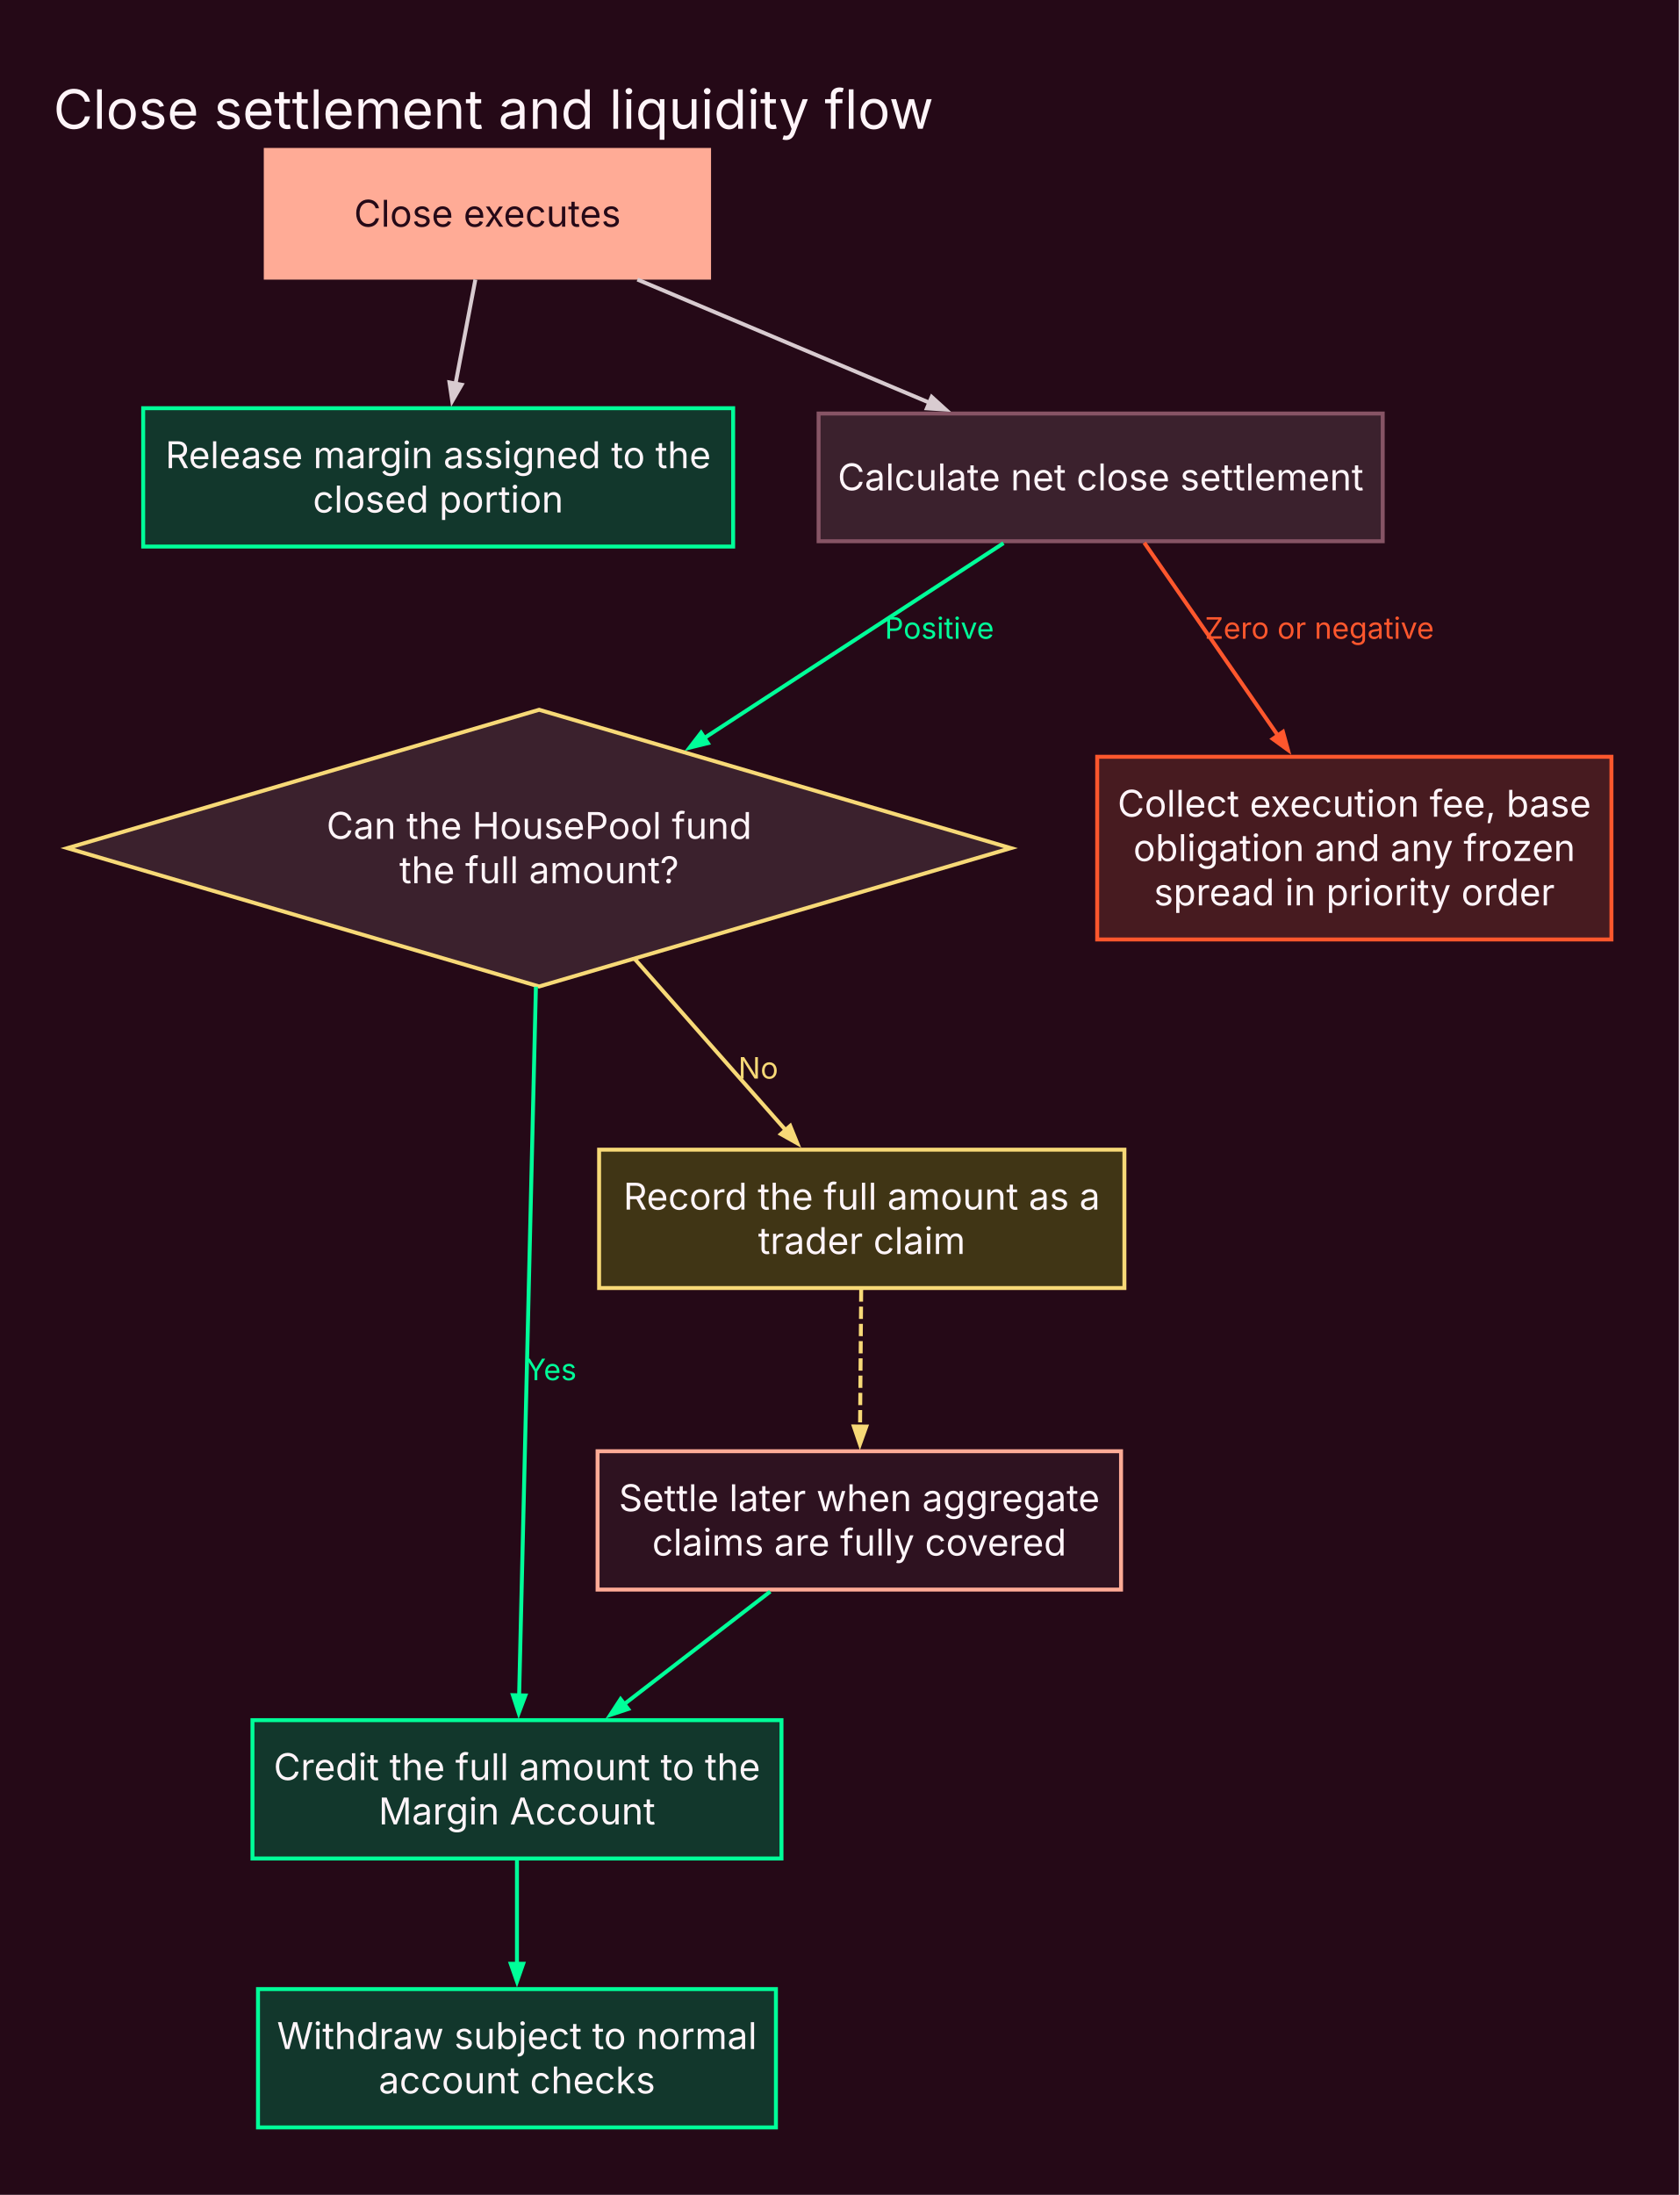
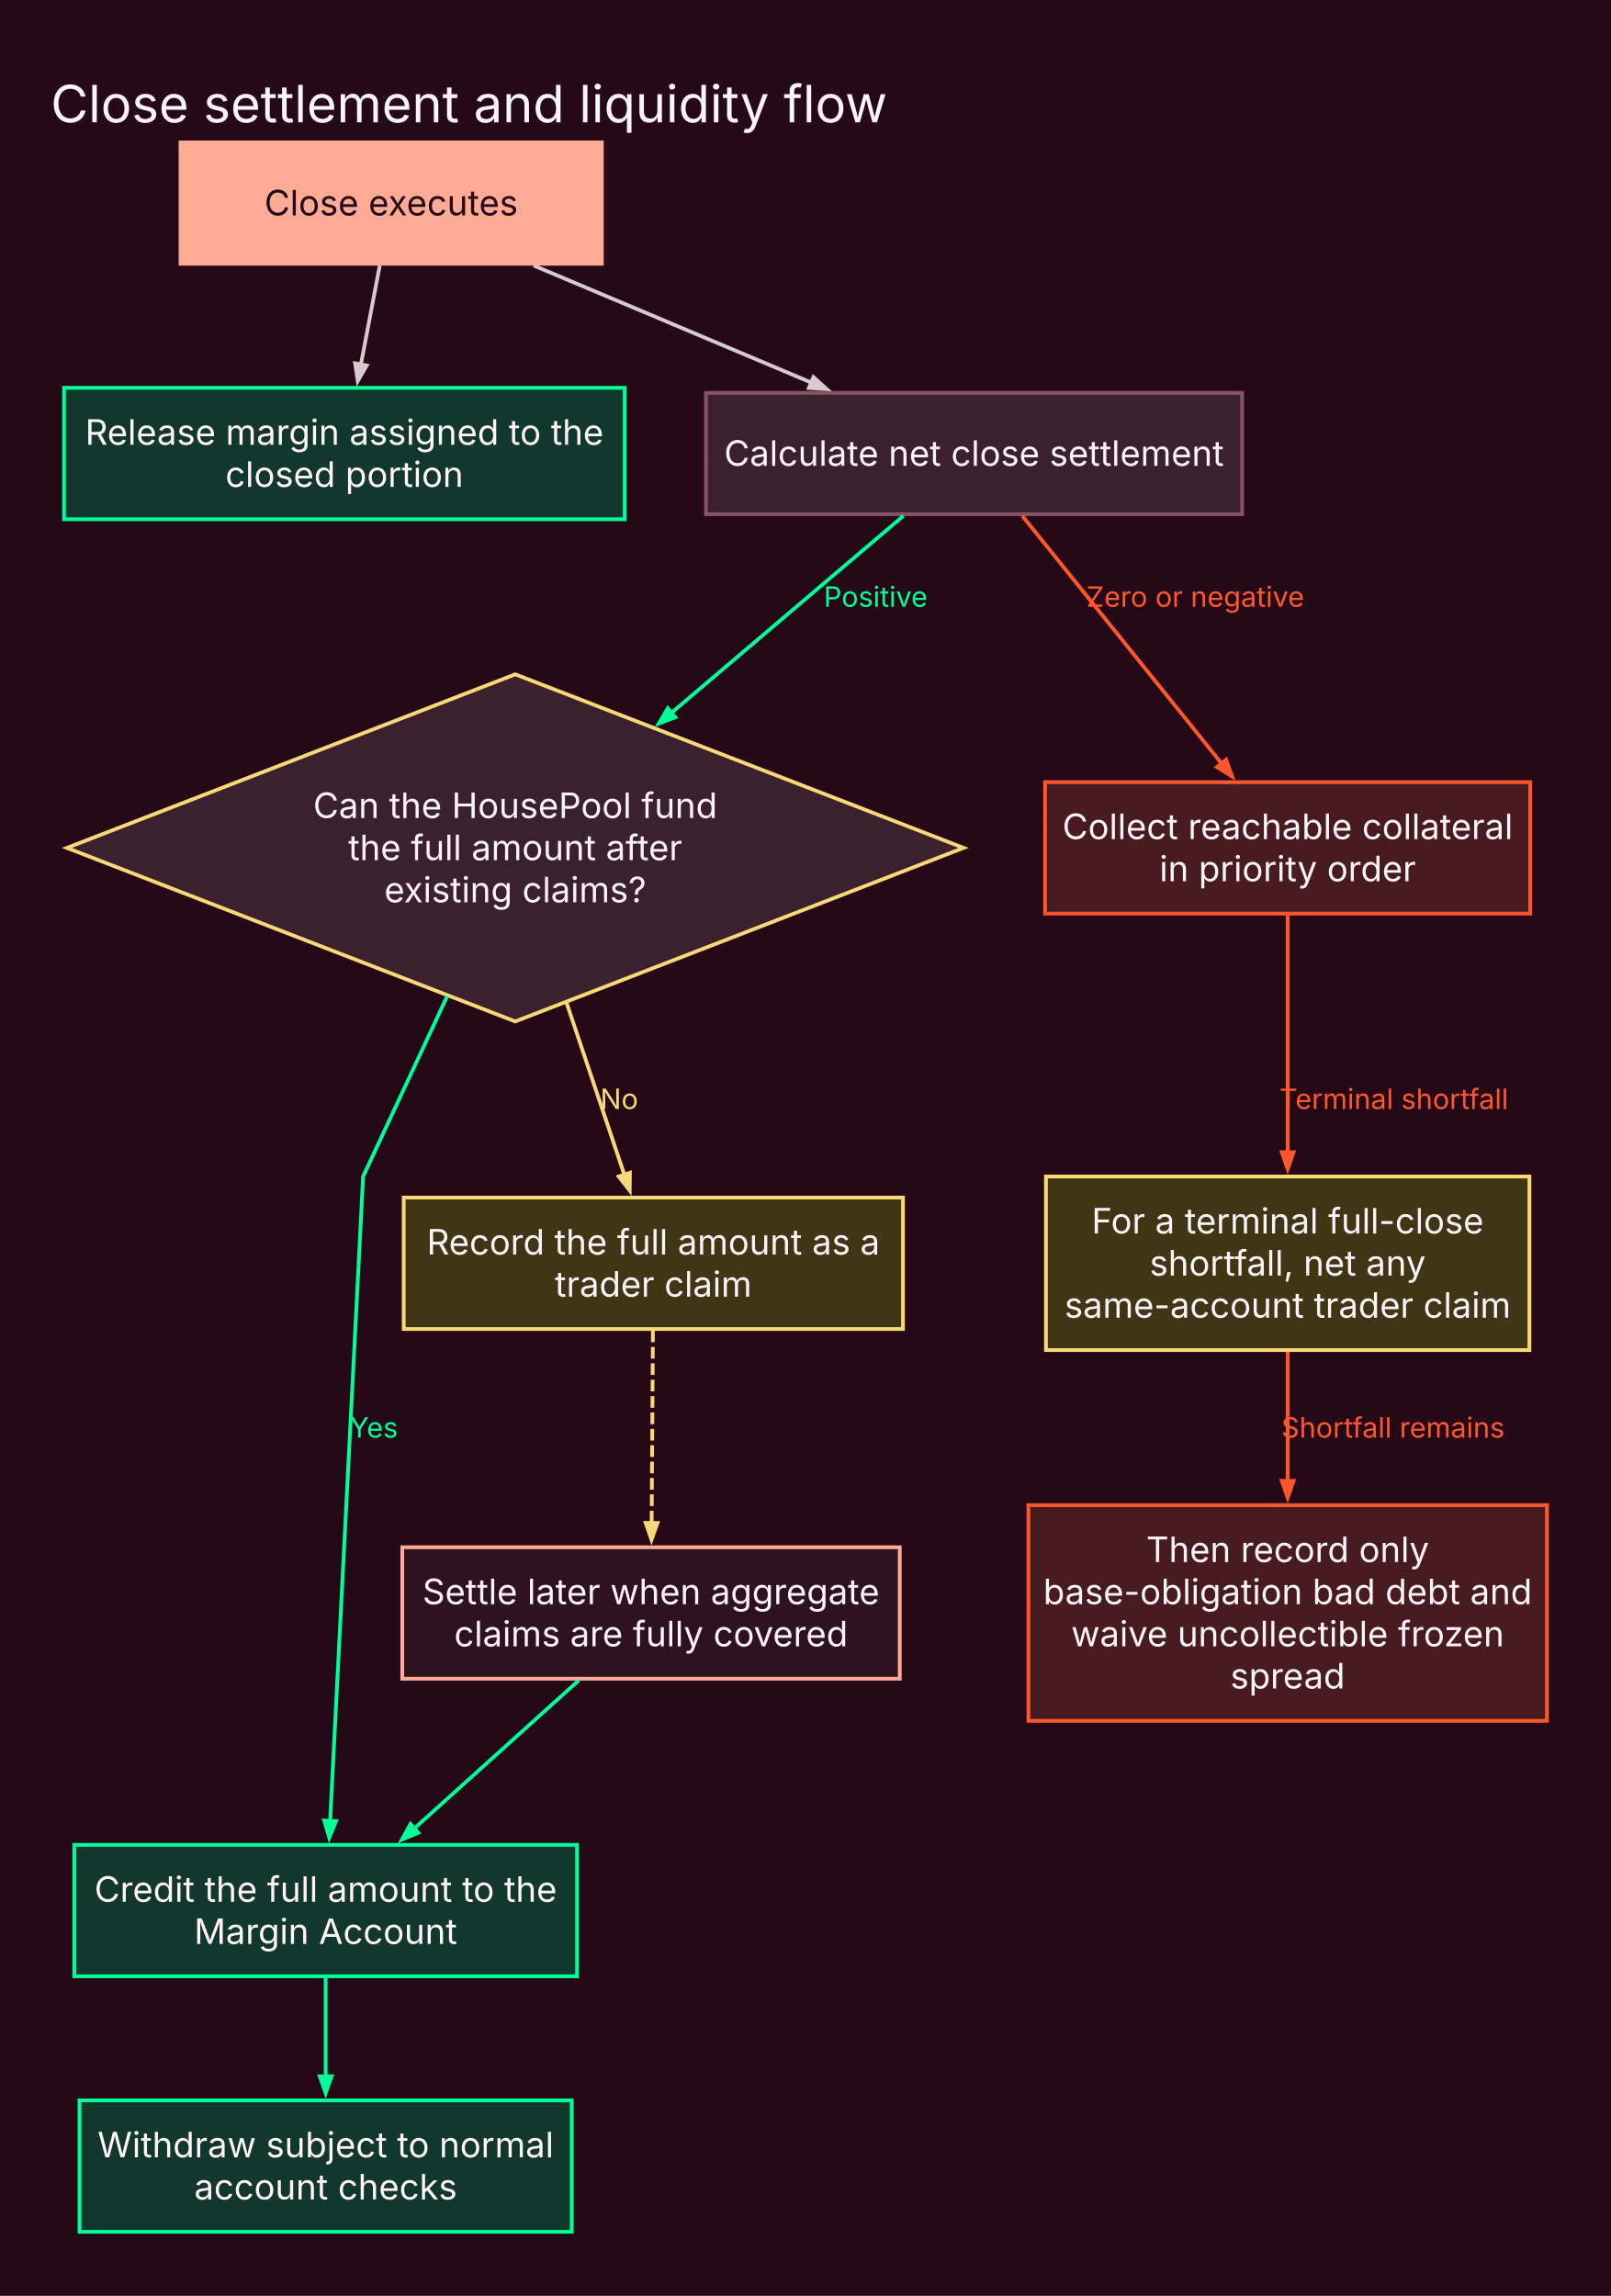
- <svg xmlns="http://www.w3.org/2000/svg" xmlns:xlink="http://www.w3.org/1999/xlink" role="img" aria-labelledby="settlement-liquidity-flow-title settlement-liquidity-flow-description" focusable="false" width="682pt" height="891pt" viewBox="0.00 0.00 682.00 891.00">
+ <svg xmlns="http://www.w3.org/2000/svg" xmlns:xlink="http://www.w3.org/1999/xlink" role="img" aria-labelledby="settlement-liquidity-flow-title settlement-liquidity-flow-description" focusable="false" width="688pt" height="981pt" viewBox="0.00 0.00 688.00 981.00">
  <style>text { font-family: "Uncut Sans", Inter, ui-sans-serif, system-ui, -apple-system, BlinkMacSystemFont, "Segoe UI", sans-serif; }</style>
-   <g id="graph0" class="graph" transform="scale(1 1) rotate(0) translate(27.36 863.57)">
-     <polygon fill="#250917" stroke="none" points="-27.36,27.36 -27.36,-863.57 654.31,-863.57 654.31,27.36 -27.36,27.36" />
-     <text xml:space="preserve" text-anchor="middle" x="173" y="-811.31" font-family="Arial" font-size="22.00" fill="#fff5f9">Close settlement and liquidity flow</text>
+   <g id="graph0" class="graph" transform="scale(1 1) rotate(0) translate(27.36 953.57)">
+     <polygon fill="#250917" stroke="none" points="-27.36,27.36 -27.36,-953.57 660.91,-953.57 660.91,27.36 -27.36,27.36" />
+     <text xml:space="preserve" text-anchor="middle" x="173" y="-901.31" font-family="Arial" font-size="22.00" fill="#fff5f9">Close settlement and liquidity flow</text>
    <g id="node1" class="node">
      <g id="a_node1">
        <a xlink:title="Close executes">
-           <polygon fill="#ffab96" stroke="#ffab96" stroke-width="1.6" points="260.55,-802.71 80.55,-802.71 80.55,-750.87 260.55,-750.87 260.55,-802.71" />
-           <text xml:space="preserve" text-anchor="middle" x="170.55" y="-771.54" font-family="Arial" font-size="15.00" fill="#250917">Close executes</text>
+           <polygon fill="#ffab96" stroke="#ffab96" stroke-width="1.6" points="229.77,-892.71 49.77,-892.71 49.77,-840.87 229.77,-840.87 229.77,-892.71" />
+           <text xml:space="preserve" text-anchor="middle" x="139.77" y="-861.54" font-family="Arial" font-size="15.00" fill="#250917">Close executes</text>
        </a>
      </g>
    </g>
    <g id="node2" class="node">
      <g id="a_node2">
        <a xlink:title="Release margin assigned to the closed portion">
-           <polygon fill="#12372c" stroke="#00ff99" stroke-width="1.6" points="270.33,-697.87 30.78,-697.87 30.78,-641.71 270.33,-641.71 270.33,-697.87" />
-           <text xml:space="preserve" text-anchor="middle" x="150.55" y="-673.54" font-family="Arial" font-size="15.00" fill="#fff5f9">Release margin assigned to the</text>
-           <text xml:space="preserve" text-anchor="middle" x="150.55" y="-655.54" font-family="Arial" font-size="15.00" fill="#fff5f9">closed portion</text>
+           <polygon fill="#12372c" stroke="#00ff99" stroke-width="1.6" points="239.55,-787.87 0,-787.87 0,-731.71 239.55,-731.71 239.55,-787.87" />
+           <text xml:space="preserve" text-anchor="middle" x="119.77" y="-763.54" font-family="Arial" font-size="15.00" fill="#fff5f9">Release margin assigned to the</text>
+           <text xml:space="preserve" text-anchor="middle" x="119.77" y="-745.54" font-family="Arial" font-size="15.00" fill="#fff5f9">closed portion</text>
        </a>
      </g>
    </g>
    <g id="edge1" class="edge">
-       <path fill="none" stroke="#d8cbd0" stroke-width="1.6" d="M165.66,-750.1C163.23,-737.38 160.26,-721.78 157.6,-707.79" />
-       <polygon fill="#d8cbd0" stroke="#d8cbd0" stroke-width="1.6" points="160.09,-707.4 156.27,-700.8 155.14,-708.34 160.09,-707.4" />
+       <path fill="none" stroke="#d8cbd0" stroke-width="1.6" d="M134.88,-840.1C132.46,-827.38 129.49,-811.78 126.82,-797.79" />
+       <polygon fill="#d8cbd0" stroke="#d8cbd0" stroke-width="1.6" points="129.31,-797.4 125.49,-790.8 124.36,-798.34 129.31,-797.4" />
    </g>
    <g id="node3" class="node">
      <g id="a_node3">
        <a xlink:title="Calculate net close settlement">
-           <polygon fill="#3b212d" stroke="#875465" stroke-width="1.6" points="534.08,-695.71 305.02,-695.71 305.02,-643.87 534.08,-643.87 534.08,-695.71" />
-           <text xml:space="preserve" text-anchor="middle" x="419.55" y="-664.54" font-family="Arial" font-size="15.00" fill="#fff5f9">Calculate net close settlement</text>
+           <polygon fill="#3b212d" stroke="#875465" stroke-width="1.6" points="503.3,-785.71 274.25,-785.71 274.25,-733.87 503.3,-733.87 503.3,-785.71" />
+           <text xml:space="preserve" text-anchor="middle" x="388.77" y="-754.54" font-family="Arial" font-size="15.00" fill="#fff5f9">Calculate net close settlement</text>
        </a>
      </g>
    </g>
    <g id="edge2" class="edge">
-       <path fill="none" stroke="#d8cbd0" stroke-width="1.6" d="M231.46,-750.1C267.32,-734.98 312.79,-715.81 350.04,-700.1" />
-       <polygon fill="#d8cbd0" stroke="#d8cbd0" stroke-width="1.6" points="350.95,-702.45 356.6,-697.33 348.99,-697.81 350.95,-702.45" />
+       <path fill="none" stroke="#d8cbd0" stroke-width="1.6" d="M200.69,-840.1C236.54,-824.98 282.02,-805.81 319.27,-790.1" />
+       <polygon fill="#d8cbd0" stroke="#d8cbd0" stroke-width="1.6" points="320.17,-792.45 325.83,-787.33 318.22,-787.81 320.17,-792.45" />
    </g>
    <g id="node4" class="node">
      <g id="a_node4">
-         <a xlink:title="Can the HousePool fund the full amount?">
-           <polygon fill="#3b212d" stroke="#f7d977" stroke-width="1.6" points="191.55,-575.46 0,-519.3 191.55,-463.14 383.1,-519.3 191.55,-575.46" />
-           <text xml:space="preserve" text-anchor="middle" x="191.55" y="-523.05" font-family="Arial" font-size="15.00" fill="#fff5f9">Can the HousePool fund</text>
-           <text xml:space="preserve" text-anchor="middle" x="191.55" y="-505.05" font-family="Arial" font-size="15.00" fill="#fff5f9">the full amount?</text>
+         <a xlink:title="Can the HousePool fund the full amount after existing claims?">
+           <polygon fill="#3b212d" stroke="#f7d977" stroke-width="1.6" points="192.77,-665.46 1.22,-591.3 192.77,-517.14 384.32,-591.3 192.77,-665.46" />
+           <text xml:space="preserve" text-anchor="middle" x="192.77" y="-604.05" font-family="Arial" font-size="15.00" fill="#fff5f9">Can the HousePool fund</text>
+           <text xml:space="preserve" text-anchor="middle" x="192.77" y="-586.05" font-family="Arial" font-size="15.00" fill="#fff5f9">the full amount after</text>
+           <text xml:space="preserve" text-anchor="middle" x="192.77" y="-568.05" font-family="Arial" font-size="15.00" fill="#fff5f9">existing claims?</text>
        </a>
      </g>
    </g>
    <g id="edge3" class="edge">
      <g id="a_edge3">
        <a xlink:title="Positive">
-           <path fill="none" stroke="#00ff99" stroke-width="1.6" d="M380.1,-643.09C346.64,-621.31 297.93,-589.58 258.4,-563.84" />
-           <polygon fill="#00ff99" stroke="#00ff99" stroke-width="1.6" points="260.06,-561.91 252.65,-560.09 257.31,-566.13 260.06,-561.91" />
+           <path fill="none" stroke="#00ff99" stroke-width="1.6" d="M358.58,-733.14C332.21,-710.74 293,-677.44 259.33,-648.84" />
+           <polygon fill="#00ff99" stroke="#00ff99" stroke-width="1.6" points="261.2,-647.12 254.08,-644.38 257.94,-650.96 261.2,-647.12" />
        </a>
      </g>
-       <text xml:space="preserve" text-anchor="middle" x="354.05" y="-604.31" font-family="Arial" font-size="12.00" fill="#00ff99">Positive</text>
+       <text xml:space="preserve" text-anchor="middle" x="346.75" y="-694.31" font-family="Arial" font-size="12.00" fill="#00ff99">Positive</text>
    </g>
    <g id="node9" class="node">
      <g id="a_node9">
-         <a xlink:title="Collect execution fee, base obligation and any frozen spread in priority order">
-           <polygon fill="#471b20" stroke="#ff572d" stroke-width="1.6" points="626.95,-556.38 418.15,-556.38 418.15,-482.22 626.95,-482.22 626.95,-556.38" />
-           <text xml:space="preserve" text-anchor="middle" x="522.55" y="-532.05" font-family="Arial" font-size="15.00" fill="#fff5f9">Collect execution fee, base</text>
-           <text xml:space="preserve" text-anchor="middle" x="522.55" y="-514.05" font-family="Arial" font-size="15.00" fill="#fff5f9">obligation and any frozen</text>
-           <text xml:space="preserve" text-anchor="middle" x="522.55" y="-496.05" font-family="Arial" font-size="15.00" fill="#fff5f9">spread in priority order</text>
+         <a xlink:title="Collect reachable collateral in priority order">
+           <polygon fill="#471b20" stroke="#ff572d" stroke-width="1.6" points="626.42,-619.38 419.12,-619.38 419.12,-563.22 626.42,-563.22 626.42,-619.38" />
+           <text xml:space="preserve" text-anchor="middle" x="522.77" y="-595.05" font-family="Arial" font-size="15.00" fill="#fff5f9">Collect reachable collateral</text>
+           <text xml:space="preserve" text-anchor="middle" x="522.77" y="-577.05" font-family="Arial" font-size="15.00" fill="#fff5f9">in priority order</text>
        </a>
      </g>
    </g>
    <g id="edge9" class="edge">
      <g id="a_edge9">
        <a xlink:title="Zero or negative">
-           <path fill="none" stroke="#ff572d" stroke-width="1.6" d="M437.26,-643.26C452.16,-621.77 473.84,-590.53 491.6,-564.91" />
-           <polygon fill="#ff572d" stroke="#ff572d" stroke-width="1.6" points="493.57,-566.5 495.6,-559.15 489.43,-563.63 493.57,-566.5" />
+           <path fill="none" stroke="#ff572d" stroke-width="1.6" d="M409.42,-733.14C432.26,-704.77 469.18,-658.88 494.65,-627.24" />
+           <polygon fill="#ff572d" stroke="#ff572d" stroke-width="1.6" points="496.47,-629 499.03,-621.81 492.55,-625.84 496.47,-629" />
        </a>
      </g>
-       <text xml:space="preserve" text-anchor="middle" x="508.38" y="-604.31" font-family="Arial" font-size="12.00" fill="#ff572d">Zero or negative</text>
+       <text xml:space="preserve" text-anchor="middle" x="483.33" y="-694.31" font-family="Arial" font-size="12.00" fill="#ff572d">Zero or negative</text>
    </g>
    <g id="node5" class="node">
      <g id="a_node5">
        <a xlink:title="Credit the full amount to the Margin Account">
-           <polygon fill="#12372c" stroke="#00ff99" stroke-width="1.6" points="289.95,-165.32 75.15,-165.32 75.15,-109.16 289.95,-109.16 289.95,-165.32" />
-           <text xml:space="preserve" text-anchor="middle" x="182.55" y="-140.99" font-family="Arial" font-size="15.00" fill="#fff5f9">Credit the full amount to the</text>
-           <text xml:space="preserve" text-anchor="middle" x="182.55" y="-122.99" font-family="Arial" font-size="15.00" fill="#fff5f9">Margin Account</text>
+           <polygon fill="#12372c" stroke="#00ff99" stroke-width="1.6" points="219.18,-165.32 4.37,-165.32 4.37,-109.16 219.18,-109.16 219.18,-165.32" />
+           <text xml:space="preserve" text-anchor="middle" x="111.77" y="-140.99" font-family="Arial" font-size="15.00" fill="#fff5f9">Credit the full amount to the</text>
+           <text xml:space="preserve" text-anchor="middle" x="111.77" y="-122.99" font-family="Arial" font-size="15.00" fill="#fff5f9">Margin Account</text>
        </a>
      </g>
    </g>
    <g id="edge4" class="edge">
      <g id="a_edge4">
        <a xlink:title="Yes">
-           <path fill="none" stroke="#00ff99" stroke-width="1.6" d="M190.24,-463.04C188.38,-384.35 185.01,-242.15 183.42,-175.11" />
-           <polygon fill="#00ff99" stroke="#00ff99" stroke-width="1.6" points="185.95,-175.34 183.26,-168.2 180.91,-175.46 185.95,-175.34" />
+           <path fill="none" stroke="#00ff99" stroke-width="1.6" d="M163.7,-527.93C146.39,-490.82 127.77,-450.89 127.77,-450.89 127.77,-450.89 117.93,-258.47 113.68,-175.54" />
+           <polygon fill="#00ff99" stroke="#00ff99" stroke-width="1.6" points="116.2,-175.47 113.32,-168.4 111.17,-175.72 116.2,-175.47" />
        </a>
      </g>
-       <text xml:space="preserve" text-anchor="middle" x="196.46" y="-303.33" font-family="Arial" font-size="12.00" fill="#00ff99">Yes</text>
+       <text xml:space="preserve" text-anchor="middle" x="132.38" y="-339.33" font-family="Arial" font-size="12.00" fill="#00ff99">Yes</text>
    </g>
    <g id="node6" class="node">
      <g id="a_node6">
        <a xlink:title="Record the full amount as a trader claim">
-           <polygon fill="#403515" stroke="#f7d977" stroke-width="1.6" points="429.2,-396.89 215.9,-396.89 215.9,-340.73 429.2,-340.73 429.2,-396.89" />
-           <text xml:space="preserve" text-anchor="middle" x="322.55" y="-372.56" font-family="Arial" font-size="15.00" fill="#fff5f9">Record the full amount as a</text>
-           <text xml:space="preserve" text-anchor="middle" x="322.55" y="-354.56" font-family="Arial" font-size="15.00" fill="#fff5f9">trader claim</text>
+           <polygon fill="#403515" stroke="#f7d977" stroke-width="1.6" points="358.42,-441.89 145.12,-441.89 145.12,-385.73 358.42,-385.73 358.42,-441.89" />
+           <text xml:space="preserve" text-anchor="middle" x="251.77" y="-417.56" font-family="Arial" font-size="15.00" fill="#fff5f9">Record the full amount as a</text>
+           <text xml:space="preserve" text-anchor="middle" x="251.77" y="-399.56" font-family="Arial" font-size="15.00" fill="#fff5f9">trader claim</text>
        </a>
      </g>
    </g>
    <g id="edge5" class="edge">
      <g id="a_edge5">
        <a xlink:title="No">
-           <path fill="none" stroke="#f7d977" stroke-width="1.6" d="M230.5,-474.15C250.06,-451.97 273.43,-425.48 291.73,-404.74" />
-           <polygon fill="#f7d977" stroke="#f7d977" stroke-width="1.6" points="293.5,-406.55 296.37,-399.48 289.72,-403.21 293.5,-406.55" />
+           <path fill="none" stroke="#f7d977" stroke-width="1.6" d="M214.74,-524.95C223.08,-500.17 232.27,-472.82 239.41,-451.58" />
+           <polygon fill="#f7d977" stroke="#f7d977" stroke-width="1.6" points="241.76,-452.5 241.67,-444.88 236.98,-450.9 241.76,-452.5" />
        </a>
      </g>
-       <text xml:space="preserve" text-anchor="middle" x="280.51" y="-425.74" font-family="Arial" font-size="12.00" fill="#f7d977">No</text>
+       <text xml:space="preserve" text-anchor="middle" x="237.17" y="-479.74" font-family="Arial" font-size="12.00" fill="#f7d977">No</text>
    </g>
    <g id="node8" class="node">
      <g id="a_node8">
        <a xlink:title="Withdraw subject to normal account checks">
-           <polygon fill="#12372c" stroke="#00ff99" stroke-width="1.6" points="287.7,-56.16 77.4,-56.16 77.4,0 287.7,0 287.7,-56.16" />
-           <text xml:space="preserve" text-anchor="middle" x="182.55" y="-31.83" font-family="Arial" font-size="15.00" fill="#fff5f9">Withdraw subject to normal</text>
-           <text xml:space="preserve" text-anchor="middle" x="182.55" y="-13.83" font-family="Arial" font-size="15.00" fill="#fff5f9">account checks</text>
+           <polygon fill="#12372c" stroke="#00ff99" stroke-width="1.6" points="216.92,-56.16 6.62,-56.16 6.62,0 216.92,0 216.92,-56.16" />
+           <text xml:space="preserve" text-anchor="middle" x="111.77" y="-31.83" font-family="Arial" font-size="15.00" fill="#fff5f9">Withdraw subject to normal</text>
+           <text xml:space="preserve" text-anchor="middle" x="111.77" y="-13.83" font-family="Arial" font-size="15.00" fill="#fff5f9">account checks</text>
        </a>
      </g>
    </g>
    <g id="edge8" class="edge">
-       <path fill="none" stroke="#00ff99" stroke-width="1.6" d="M182.55,-108.36C182.55,-95.47 182.55,-79.96 182.55,-66.1" />
-       <polygon fill="#00ff99" stroke="#00ff99" stroke-width="1.6" points="185.07,-66.44 182.55,-59.24 180.03,-66.44 185.07,-66.44" />
+       <path fill="none" stroke="#00ff99" stroke-width="1.6" d="M111.77,-108.36C111.77,-95.47 111.77,-79.96 111.77,-66.1" />
+       <polygon fill="#00ff99" stroke="#00ff99" stroke-width="1.6" points="114.3,-66.44 111.78,-59.24 109.26,-66.44 114.3,-66.44" />
    </g>
    <g id="node7" class="node">
      <g id="a_node7">
        <a xlink:title="Settle later when aggregate claims are fully covered">
-           <polygon fill="#2e1220" stroke="#ffab96" stroke-width="1.6" points="427.83,-274.48 215.28,-274.48 215.28,-218.32 427.83,-218.32 427.83,-274.48" />
-           <text xml:space="preserve" text-anchor="middle" x="321.55" y="-250.15" font-family="Arial" font-size="15.00" fill="#fff5f9">Settle later when aggregate</text>
-           <text xml:space="preserve" text-anchor="middle" x="321.55" y="-232.15" font-family="Arial" font-size="15.00" fill="#fff5f9">claims are fully covered</text>
+           <polygon fill="#2e1220" stroke="#ffab96" stroke-width="1.6" points="357.05,-292.48 144.5,-292.48 144.5,-236.32 357.05,-236.32 357.05,-292.48" />
+           <text xml:space="preserve" text-anchor="middle" x="250.77" y="-268.15" font-family="Arial" font-size="15.00" fill="#fff5f9">Settle later when aggregate</text>
+           <text xml:space="preserve" text-anchor="middle" x="250.77" y="-250.15" font-family="Arial" font-size="15.00" fill="#fff5f9">claims are fully covered</text>
        </a>
      </g>
    </g>
    <g id="edge6" class="edge">
-       <path fill="none" stroke="#f7d977" stroke-width="1.6" stroke-dasharray="5,2" d="M322.32,-340.19C322.18,-323.67 322.01,-302.46 321.86,-284.49" />
-       <polygon fill="#f7d977" stroke="#f7d977" stroke-width="1.6" points="324.38,-284.5 321.8,-277.32 319.34,-284.54 324.38,-284.5" />
+       <path fill="none" stroke="#f7d977" stroke-width="1.6" stroke-dasharray="5,2" d="M251.59,-385.08C251.43,-361.79 251.2,-328.29 251.03,-302.66" />
+       <polygon fill="#f7d977" stroke="#f7d977" stroke-width="1.6" points="253.55,-302.86 250.98,-295.67 248.51,-302.89 253.55,-302.86" />
    </g>
    <g id="edge7" class="edge">
-       <path fill="none" stroke="#00ff99" stroke-width="1.6" d="M285.39,-217.52C267.21,-203.51 245.04,-186.42 225.95,-171.7" />
-       <polygon fill="#00ff99" stroke="#00ff99" stroke-width="1.6" points="227.69,-169.85 220.44,-167.45 224.61,-173.85 227.69,-169.85" />
+       <path fill="none" stroke="#00ff99" stroke-width="1.6" d="M219.93,-235.62C199.14,-216.91 171.59,-192.1 149.5,-172.21" />
+       <polygon fill="#00ff99" stroke="#00ff99" stroke-width="1.6" points="151.37,-170.5 144.34,-167.56 148,-174.25 151.37,-170.5" />
+     </g>
+     <g id="node10" class="node">
+       <g id="a_node10">
+         <a xlink:title="For a terminal full-close shortfall, net any same-account trader claim">
+           <polygon fill="#403515" stroke="#f7d977" stroke-width="1.6" points="626.05,-450.89 419.5,-450.89 419.5,-376.73 626.05,-376.73 626.05,-450.89" />
+           <text xml:space="preserve" text-anchor="middle" x="522.77" y="-426.56" font-family="Arial" font-size="15.00" fill="#fff5f9">For a terminal full-close</text>
+           <text xml:space="preserve" text-anchor="middle" x="522.77" y="-408.56" font-family="Arial" font-size="15.00" fill="#fff5f9">shortfall, net any</text>
+           <text xml:space="preserve" text-anchor="middle" x="522.77" y="-390.56" font-family="Arial" font-size="15.00" fill="#fff5f9">same-account trader claim</text>
+         </a>
+       </g>
+     </g>
+     <g id="edge10" class="edge">
+       <g id="a_edge10">
+         <a xlink:title="Terminal shortfall">
+           <path fill="none" stroke="#ff572d" stroke-width="1.6" d="M522.77,-562.49C522.77,-535.22 522.77,-493.16 522.77,-460.89" />
+           <polygon fill="#ff572d" stroke="#ff572d" stroke-width="1.6" points="525.3,-461.27 522.78,-454.07 520.26,-461.27 525.3,-461.27" />
+         </a>
+       </g>
+       <text xml:space="preserve" text-anchor="middle" x="568.15" y="-479.74" font-family="Arial" font-size="12.00" fill="#ff572d">Terminal shortfall</text>
+     </g>
+     <g id="node11" class="node">
+       <g id="a_node11">
+         <a xlink:title="Then record only base-obligation bad debt and waive uncollectible frozen spread">
+           <polygon fill="#471b20" stroke="#ff572d" stroke-width="1.6" points="633.55,-310.48 412,-310.48 412,-218.32 633.55,-218.32 633.55,-310.48" />
+           <text xml:space="preserve" text-anchor="middle" x="522.77" y="-286.15" font-family="Arial" font-size="15.00" fill="#fff5f9">Then record only</text>
+           <text xml:space="preserve" text-anchor="middle" x="522.77" y="-268.15" font-family="Arial" font-size="15.00" fill="#fff5f9">base-obligation bad debt and</text>
+           <text xml:space="preserve" text-anchor="middle" x="522.77" y="-250.15" font-family="Arial" font-size="15.00" fill="#fff5f9">waive uncollectible frozen</text>
+           <text xml:space="preserve" text-anchor="middle" x="522.77" y="-232.15" font-family="Arial" font-size="15.00" fill="#fff5f9">spread</text>
+         </a>
+       </g>
+     </g>
+     <g id="edge11" class="edge">
+       <g id="a_edge11">
+         <a xlink:title="Shortfall remains">
+           <path fill="none" stroke="#ff572d" stroke-width="1.6" d="M522.77,-375.99C522.77,-359.29 522.77,-339.18 522.77,-320.72" />
+           <polygon fill="#ff572d" stroke="#ff572d" stroke-width="1.6" points="525.3,-320.86 522.78,-313.66 520.26,-320.86 525.3,-320.86" />
+         </a>
+       </g>
+       <text xml:space="preserve" text-anchor="middle" x="567.77" y="-339.33" font-family="Arial" font-size="12.00" fill="#ff572d">Shortfall remains</text>
    </g>
  </g>
</svg>
